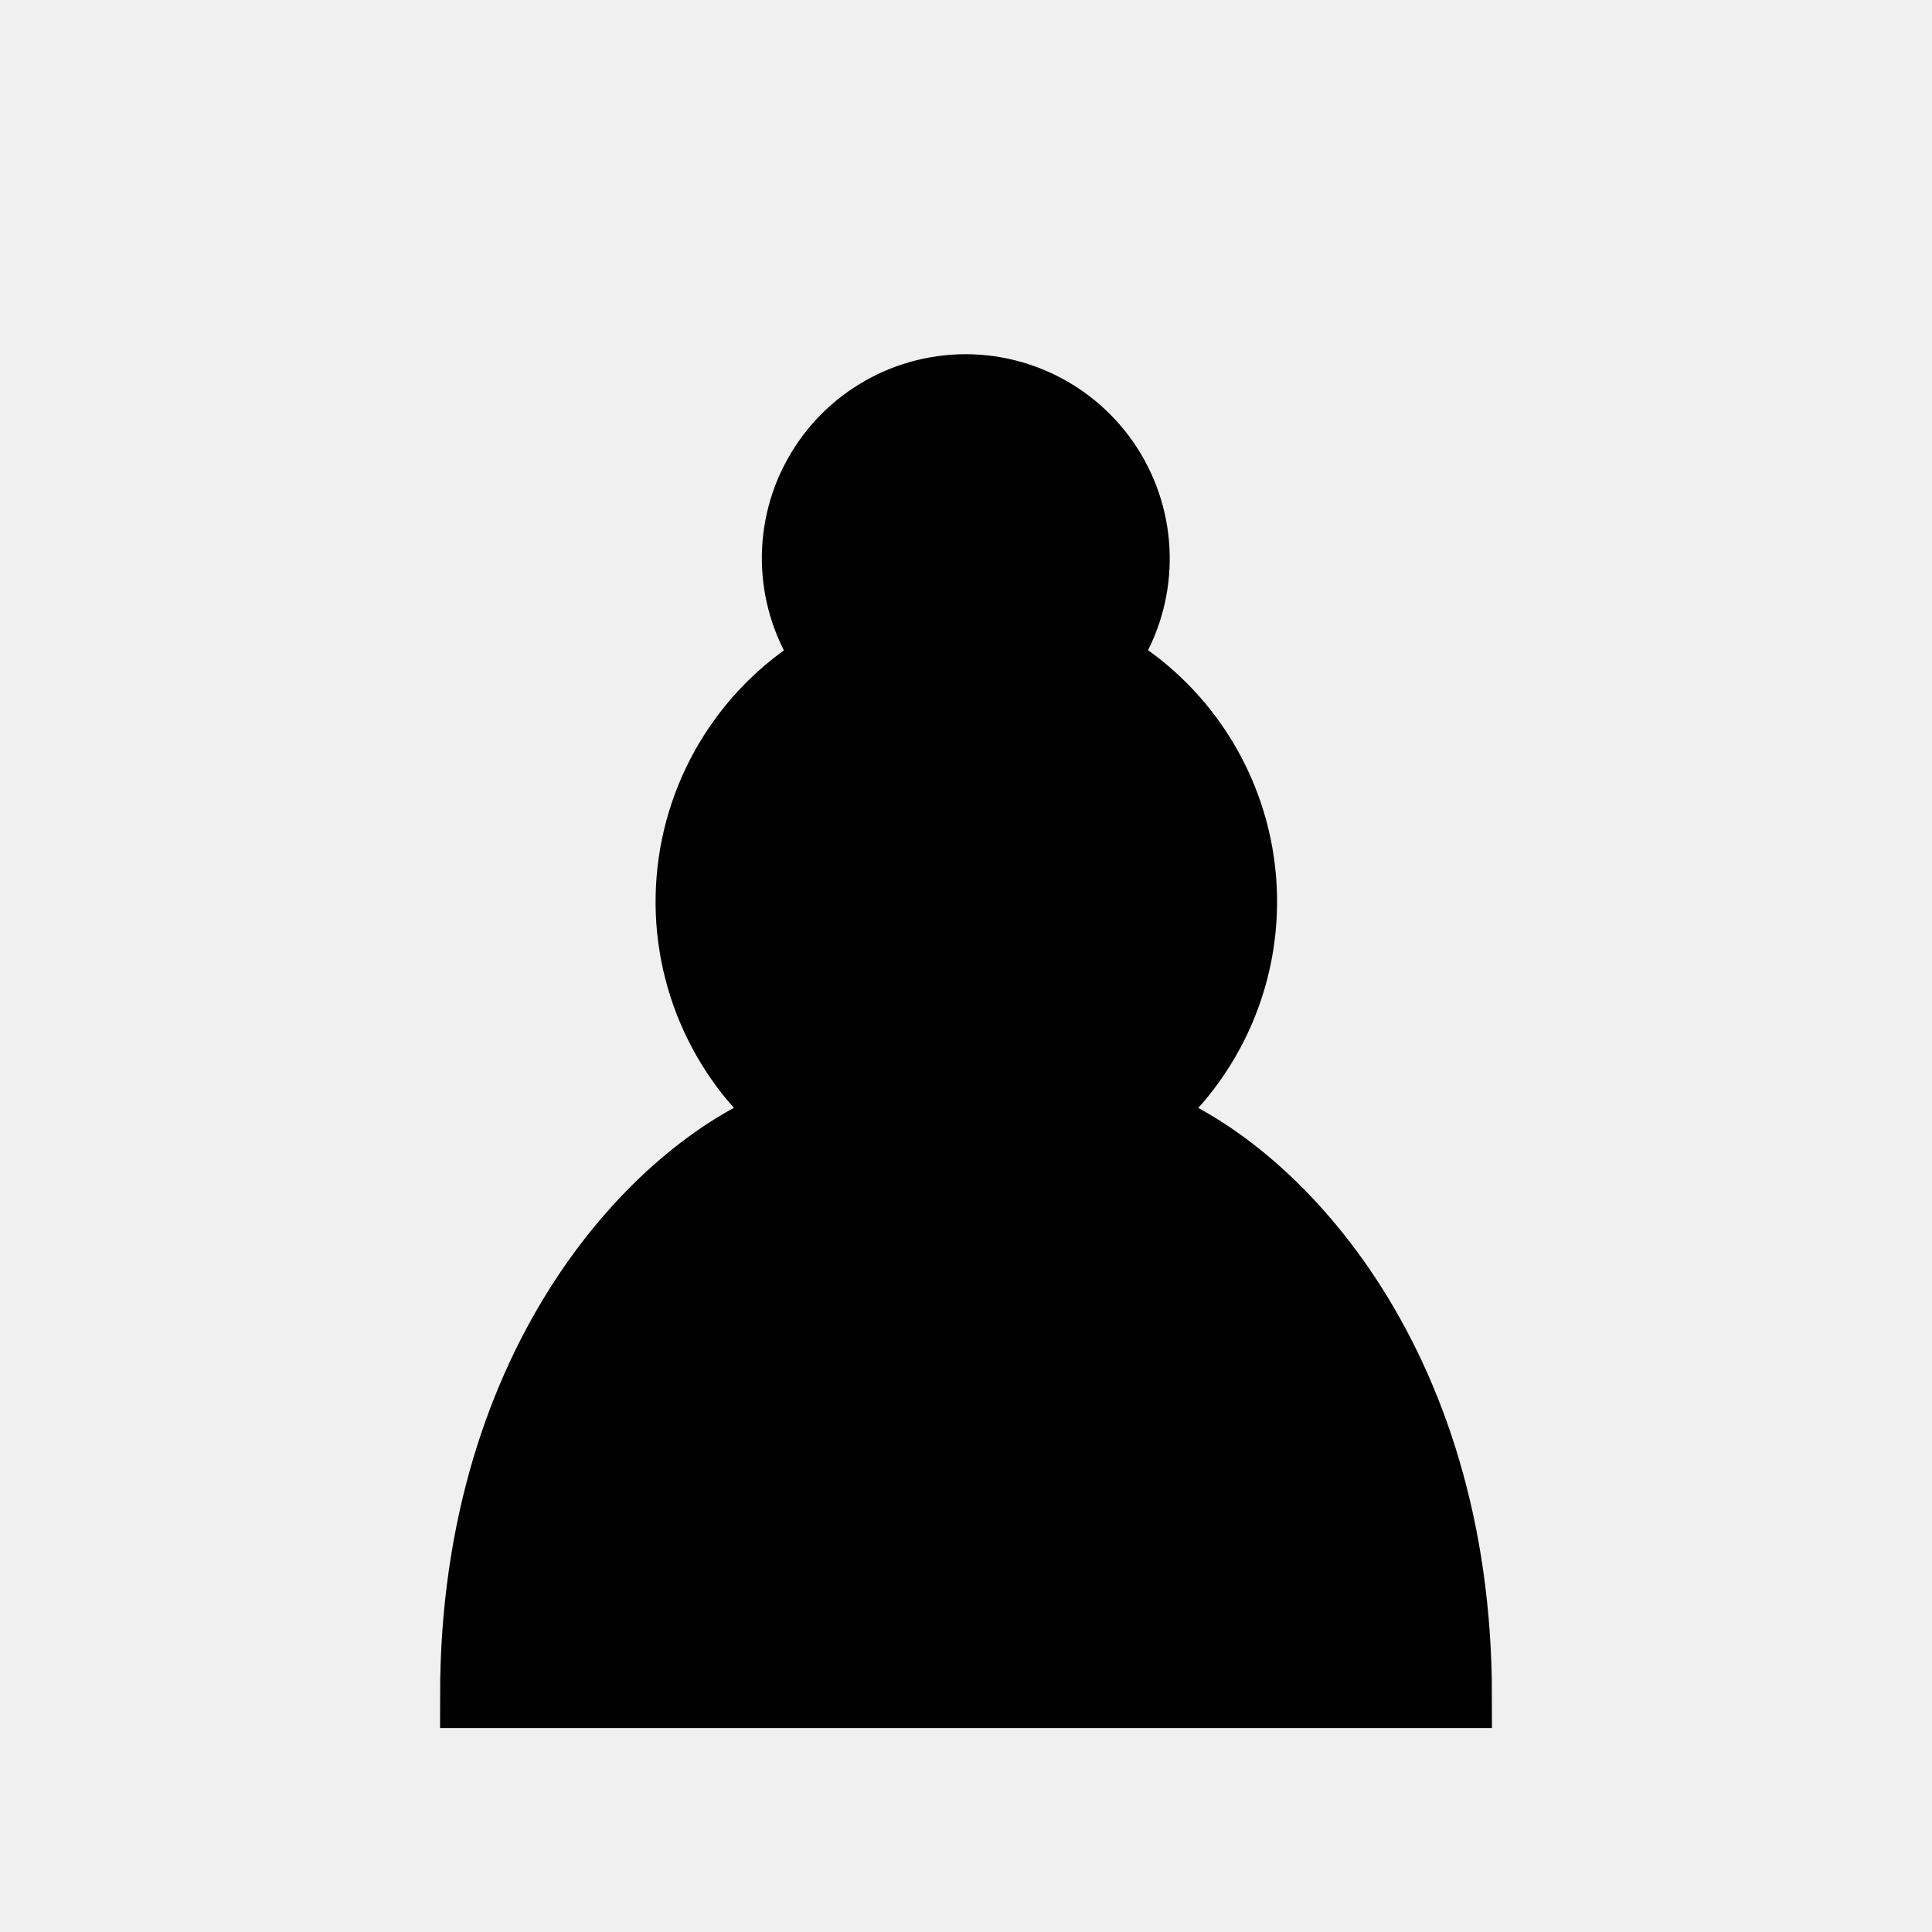
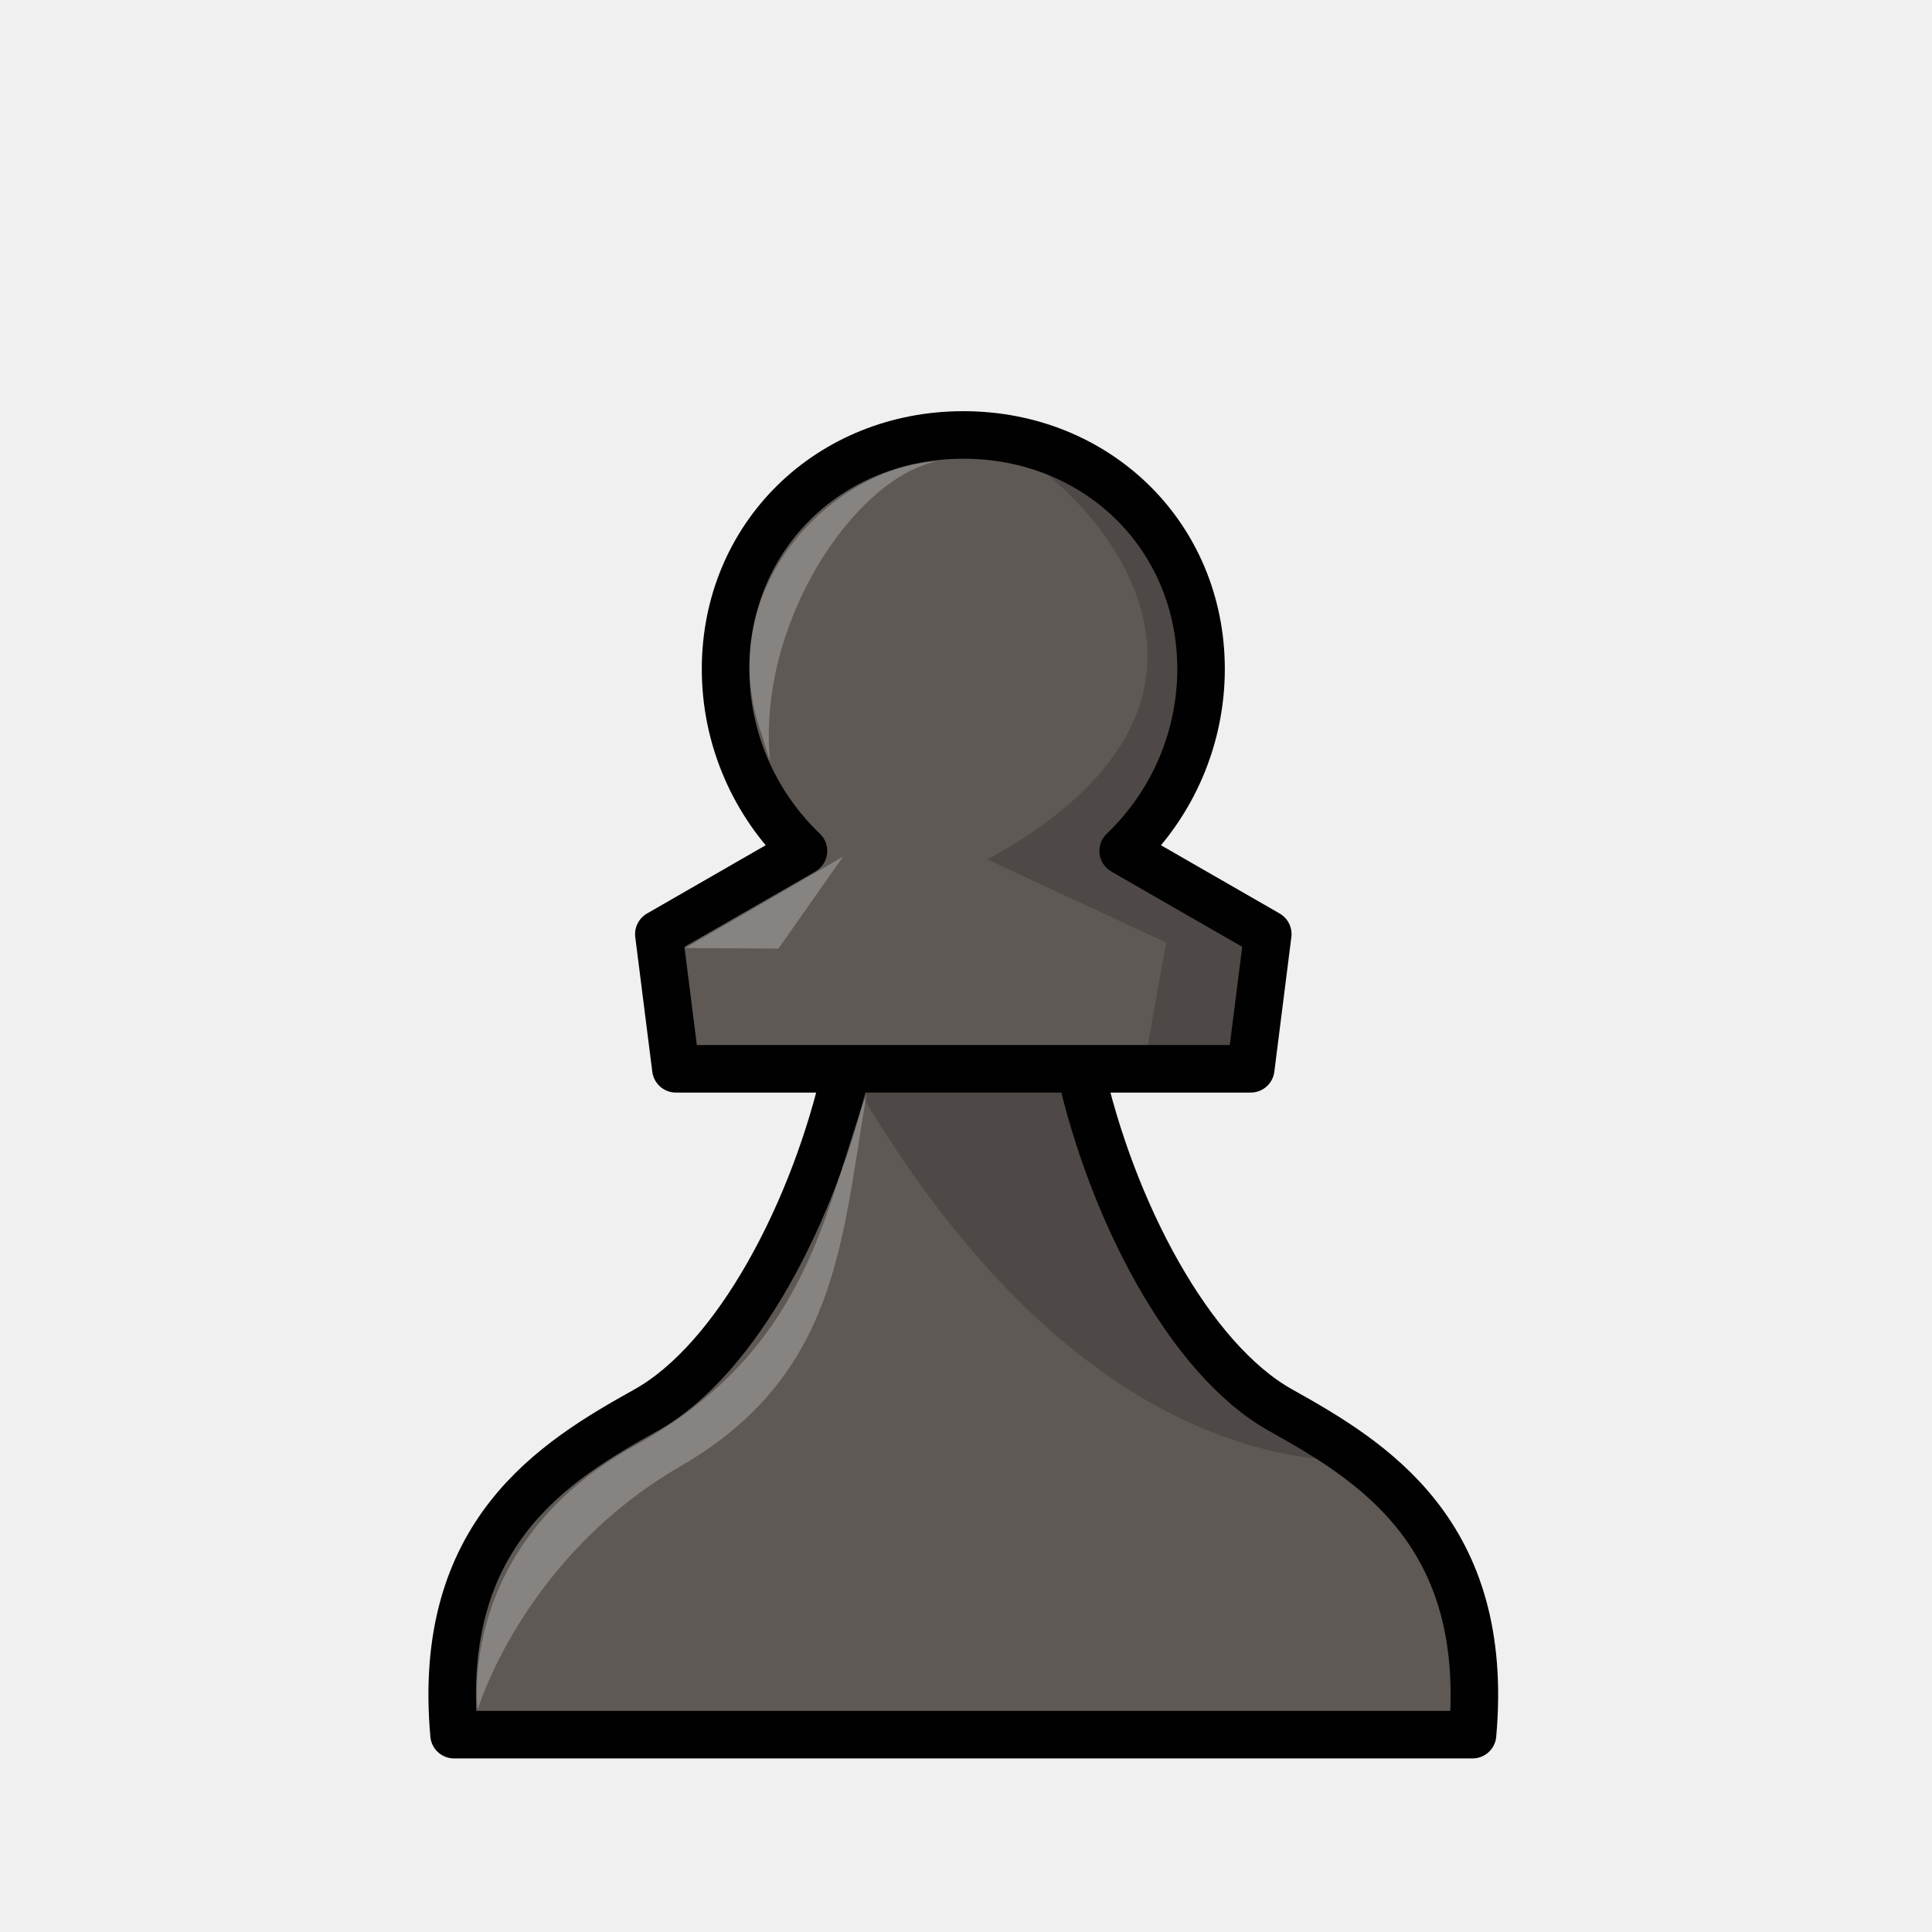
- <svg xmlns="http://www.w3.org/2000/svg" viewBox="0 0 45 45">
-   <path stroke="#000" stroke-linecap="round" stroke-width="1.5" d="M22.5 9a4 4 0 0 0-3.22 6.38 6.48 6.48 0 0 0-.87 10.65c-3 1.06-7.41 5.55-7.41 13.47h23c0-7.92-4.41-12.41-7.41-13.47a6.46 6.46 0 0 0-.87-10.65A4.01 4.01 0 0 0 22.5 9z" />
+ <svg xmlns="http://www.w3.org/2000/svg" viewBox="0 0 40 40" width="40" height="40">
+   <g transform="matrix(0.8202985,0,0,0.8202985,-0.5635331,-0.5070258)">
+     <path d="m 21.503,27.594 h 6.994 M 19,17.508 c 0,1.732 0.712,3.387 1.966,4.587 l -3.65,2.1 0.43,3.399 h 4.306 c -0.794,3.559 -2.755,7.33 -5.062,8.617 -2.307,1.287 -5.3,3.097 -4.843,8.189 h 25.706 c 0.457,-5.092 -2.535,-6.902 -4.842,-8.189 -2.307,-1.286 -4.268,-5.058 -5.062,-8.617 h 4.306 l 0.43,-3.4 -3.65,-2.099 a 6.352,6.352 0 0 0 1.966,-4.587 c 0,-3.367 -2.628,-5.912 -6,-5.912 -3.373,0 -6.002,2.545 -6.001,5.912 z" fill="#5f5955" stroke-linejoin="round" stroke-width="1.2" stroke="#010101" id="path1131" />
+     <path d="m 24.962,11.537 c 1.17,-0.459 9.527,5.906 0.647,10.773 l 4.512,2.1 -0.562,3.125 h 2.659 l 0.428,-3.399 -3.65,-2.1 c 1.253,-1.2 1.962,-2.58 1.964,-4.312 -0.468,-5.416 -5.998,-6.186 -5.998,-6.186 z m -2.949,15.998 c 4.503,7.934 9.47,9.994 13.074,9.965 L 32.972,36.153 C 30.897,34.663 28.24,31.295 27.91,27.535 Z" opacity="0.18" id="path1133" />
+     <path d="m 21.983,22.213 -1.647,2.347 -2.356,-0.014 4.013,-2.324 z m 2.324,-9.946 c -2.542,0.138 -5.73,3.173 -4.385,6.918 l 0.199,0.643 c -0.33,-3.489 2.127,-7.116 4.186,-7.561 z m -6.444,25.358 c -3.984,2.305 -5.117,6.14 -5.117,6.14 -0.01,0 -0.548,-4.175 3.956,-6.654 4.504,-2.479 4.822,-6.15 5.86,-8.893 -0.636,3.704 -0.715,7.102 -4.699,9.407 z" fill="#ffffff" opacity="0.25" id="path1135" />
+   </g>
</svg>
